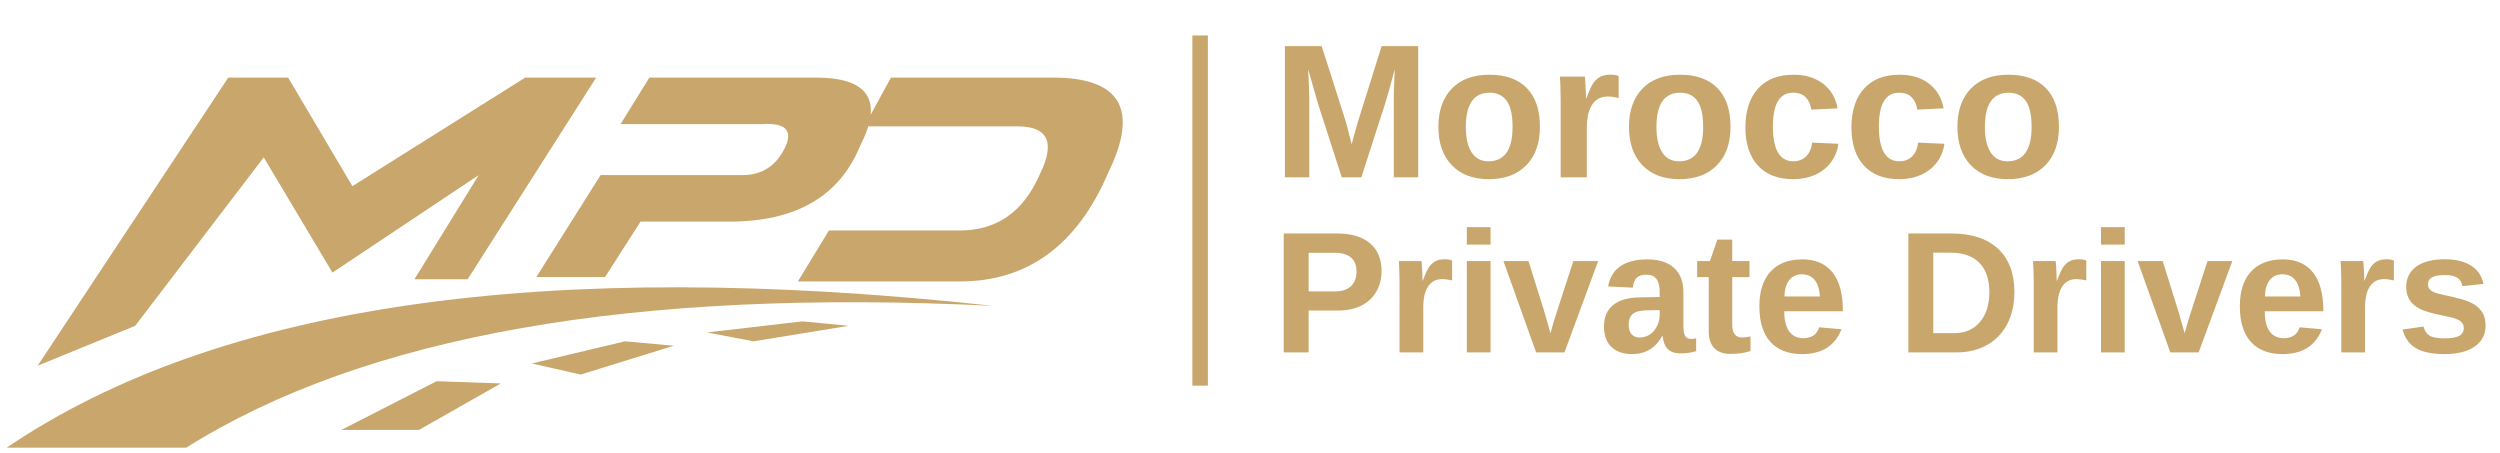
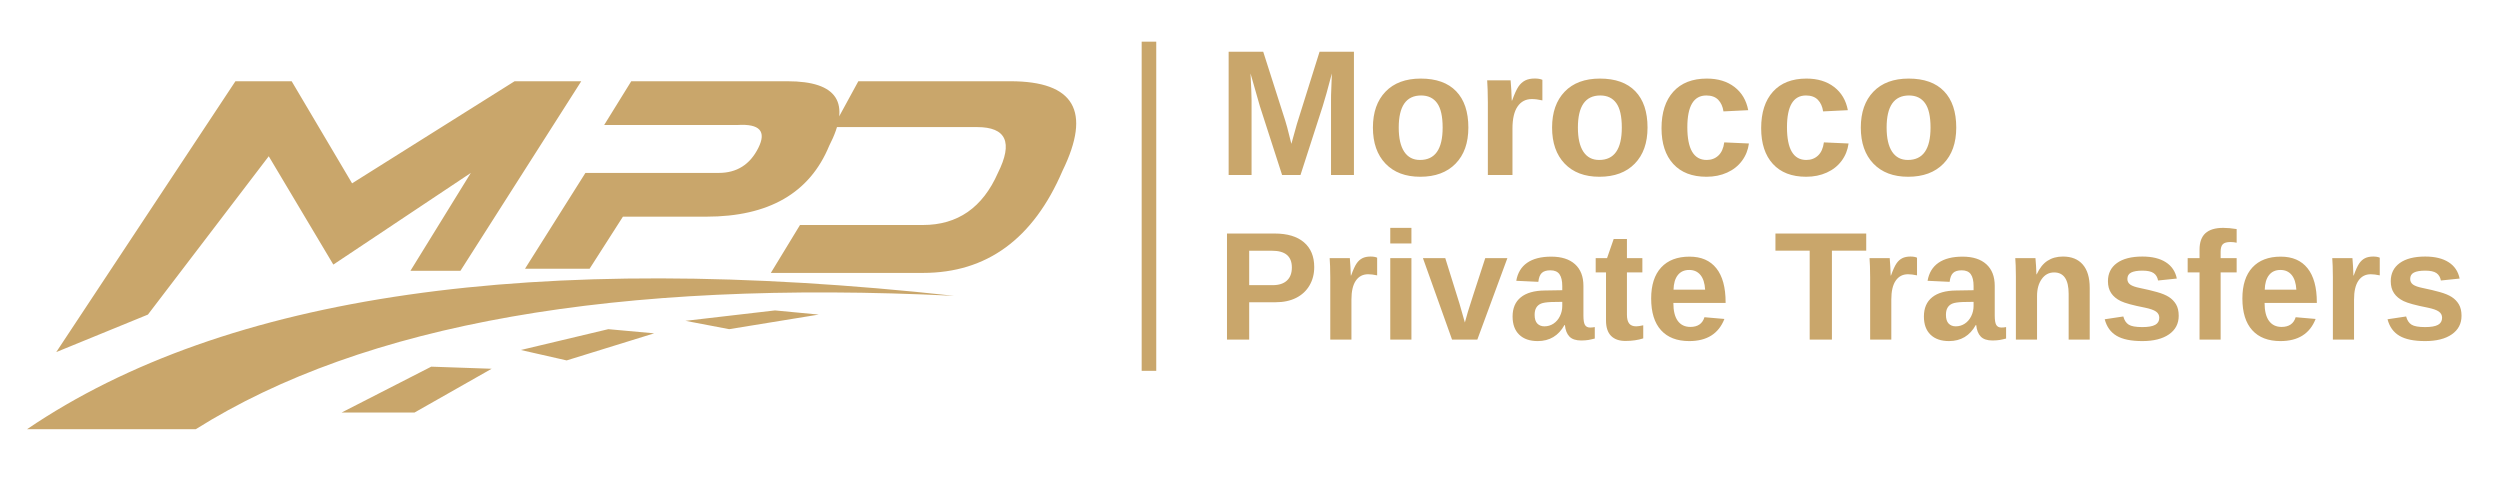
- <svg xmlns="http://www.w3.org/2000/svg" viewBox="10 4 1128 204">
+ <svg xmlns="http://www.w3.org/2000/svg" viewBox="0 0 1200 230">
  <g fill="#C9A66B">
    <path d="M27 169 113 39h27l29 49 78-49h32l-58 91h-24l29-47-66 44-31-52-58 76z M252 129l29-46h64q13 0 19-12t-10-11h-64l13-21h75q36 0 20 31-14 34-59 34h-40l-16 25z M412 39h73q46 0 25 43-21 49-67 49h-73l14-23h59q25 0 36-25 11-22-10-22h-69z M13 206q143-97 445-64-243-12-364 64z M164 198l43-22 29 1-37 21z M250 168l42-10 22 2-42 13z M329 154l43-5 21 2-43 7z" />
    <path d="M548 20h7v158h-7z" />
    <g font-family="Arial, sans-serif" font-weight="700">
      <text x="584" y="84" font-size="86">Morocco</text>
-       <text x="584" y="163" font-size="78">Private Drivers</text>
+       <text x="584" y="163" font-size="74">Private Transfers</text>
    </g>
  </g>
</svg>
